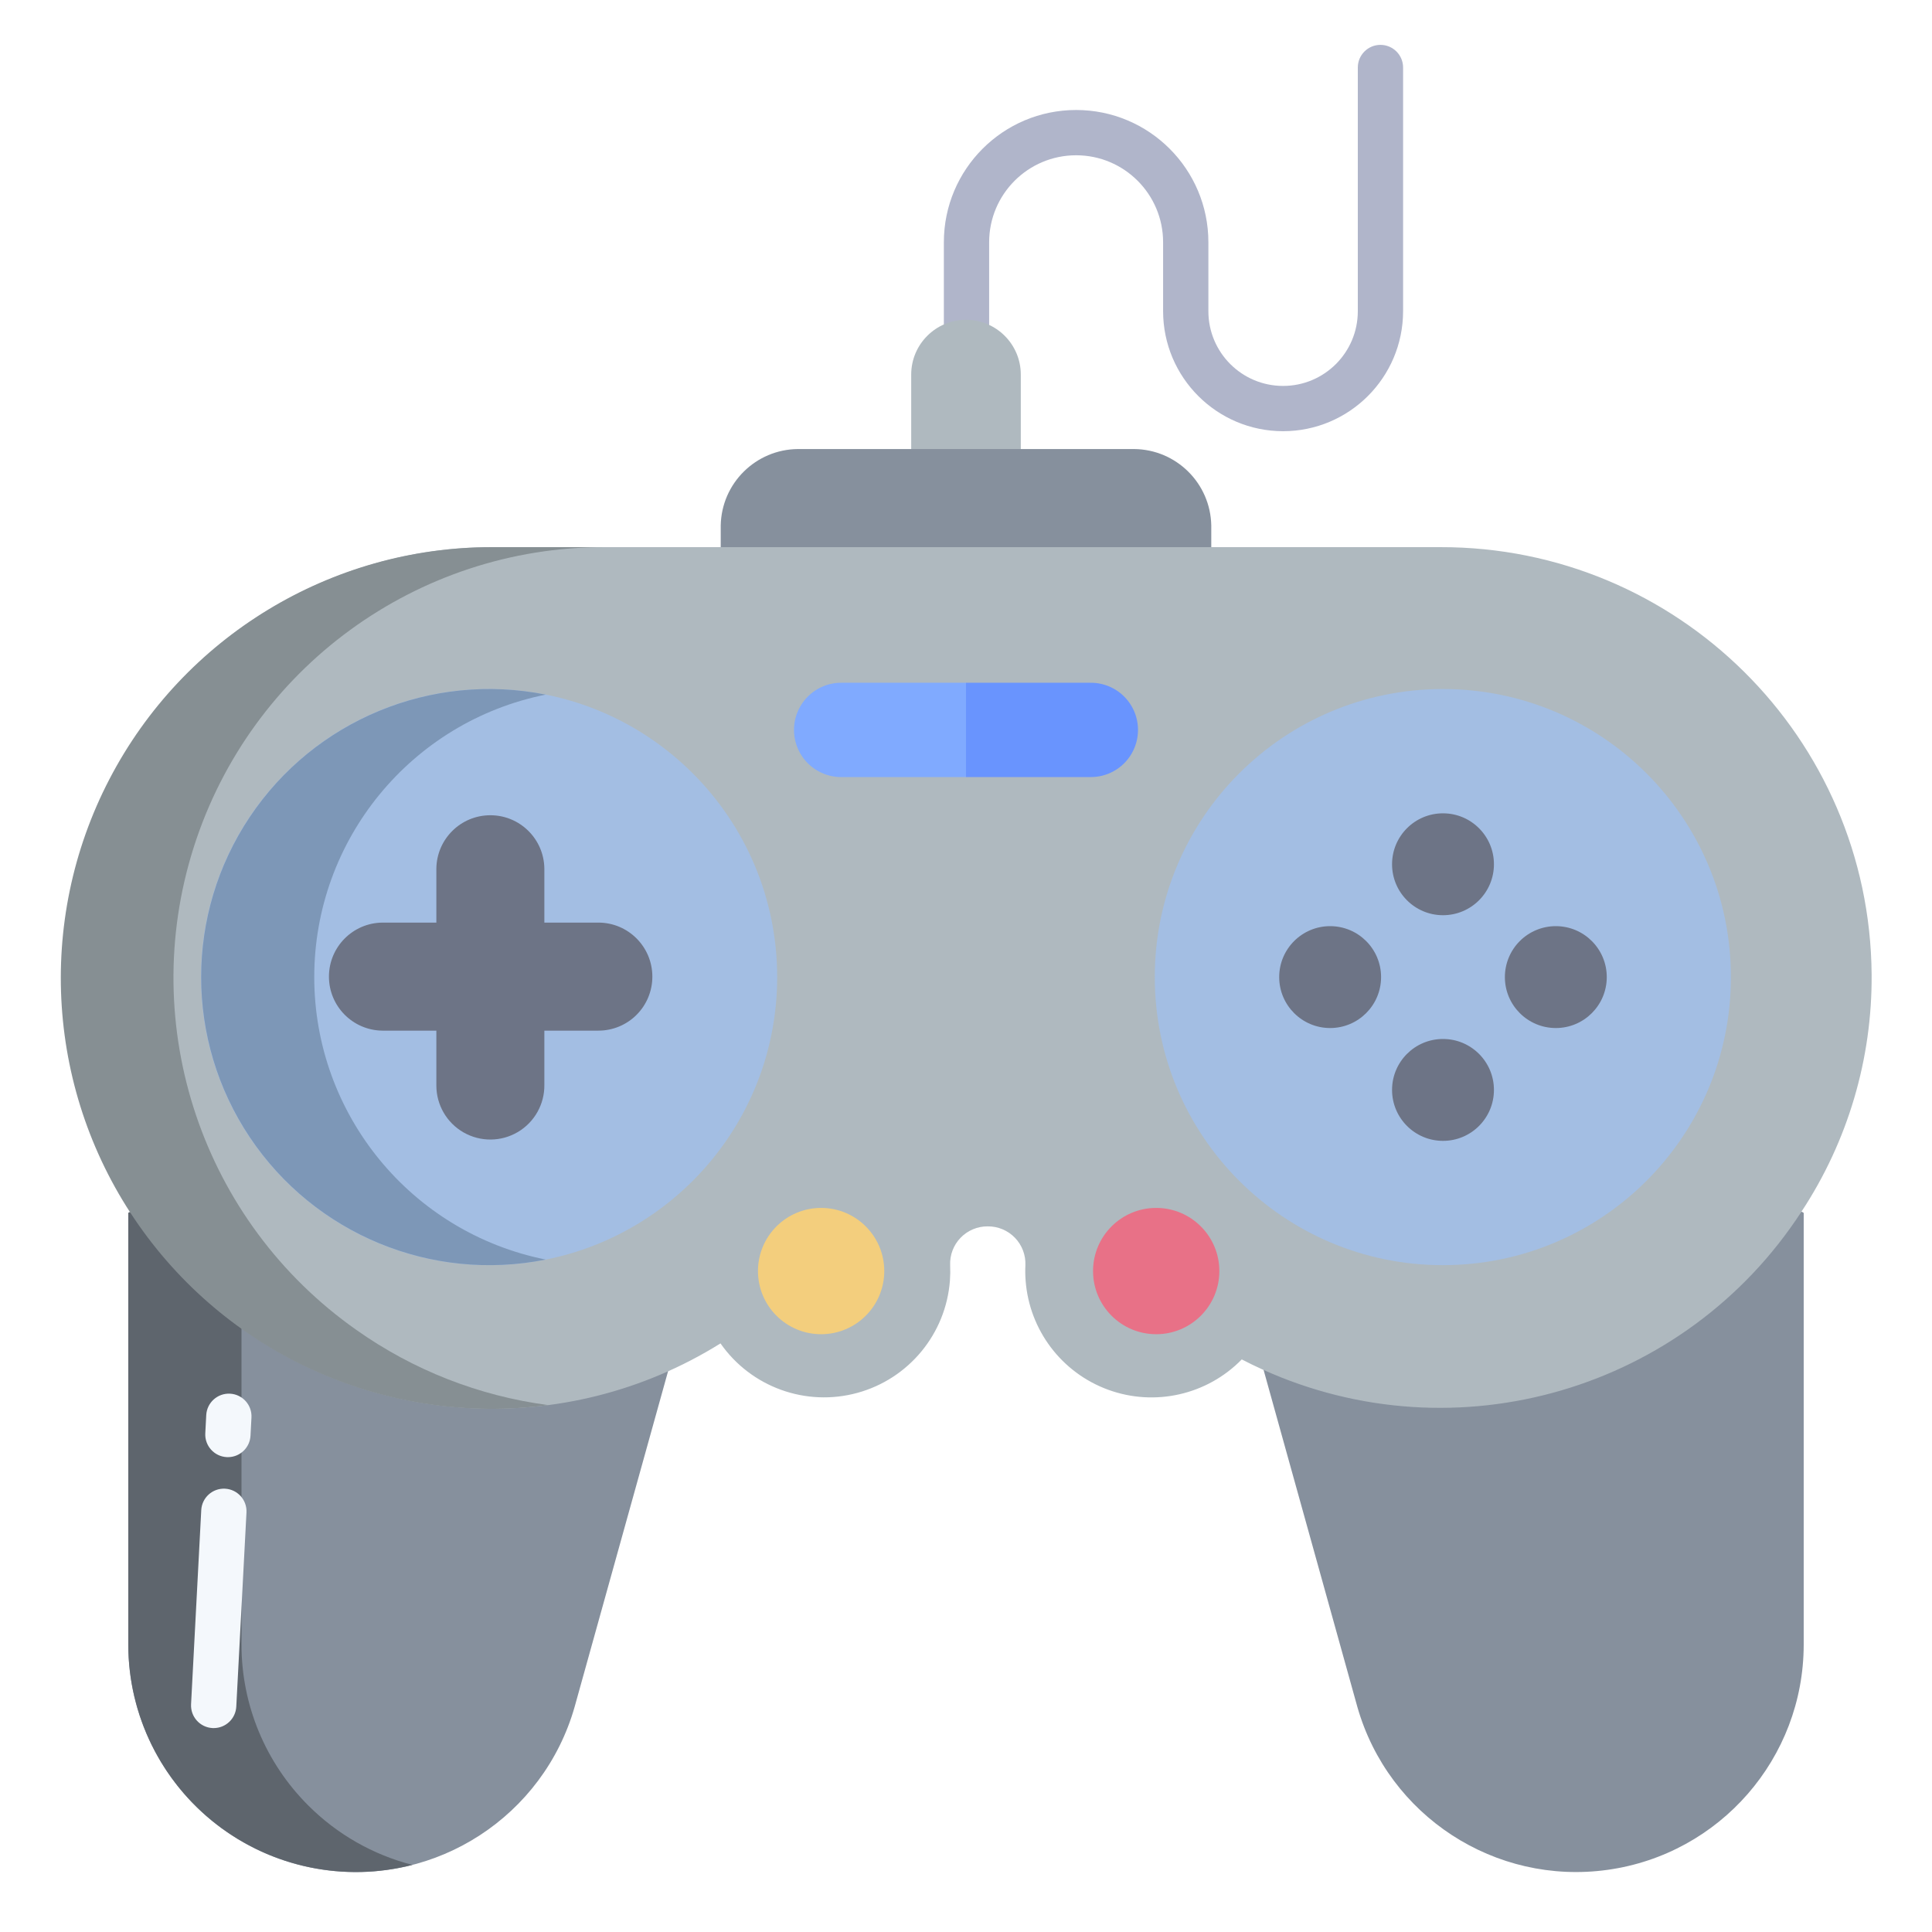
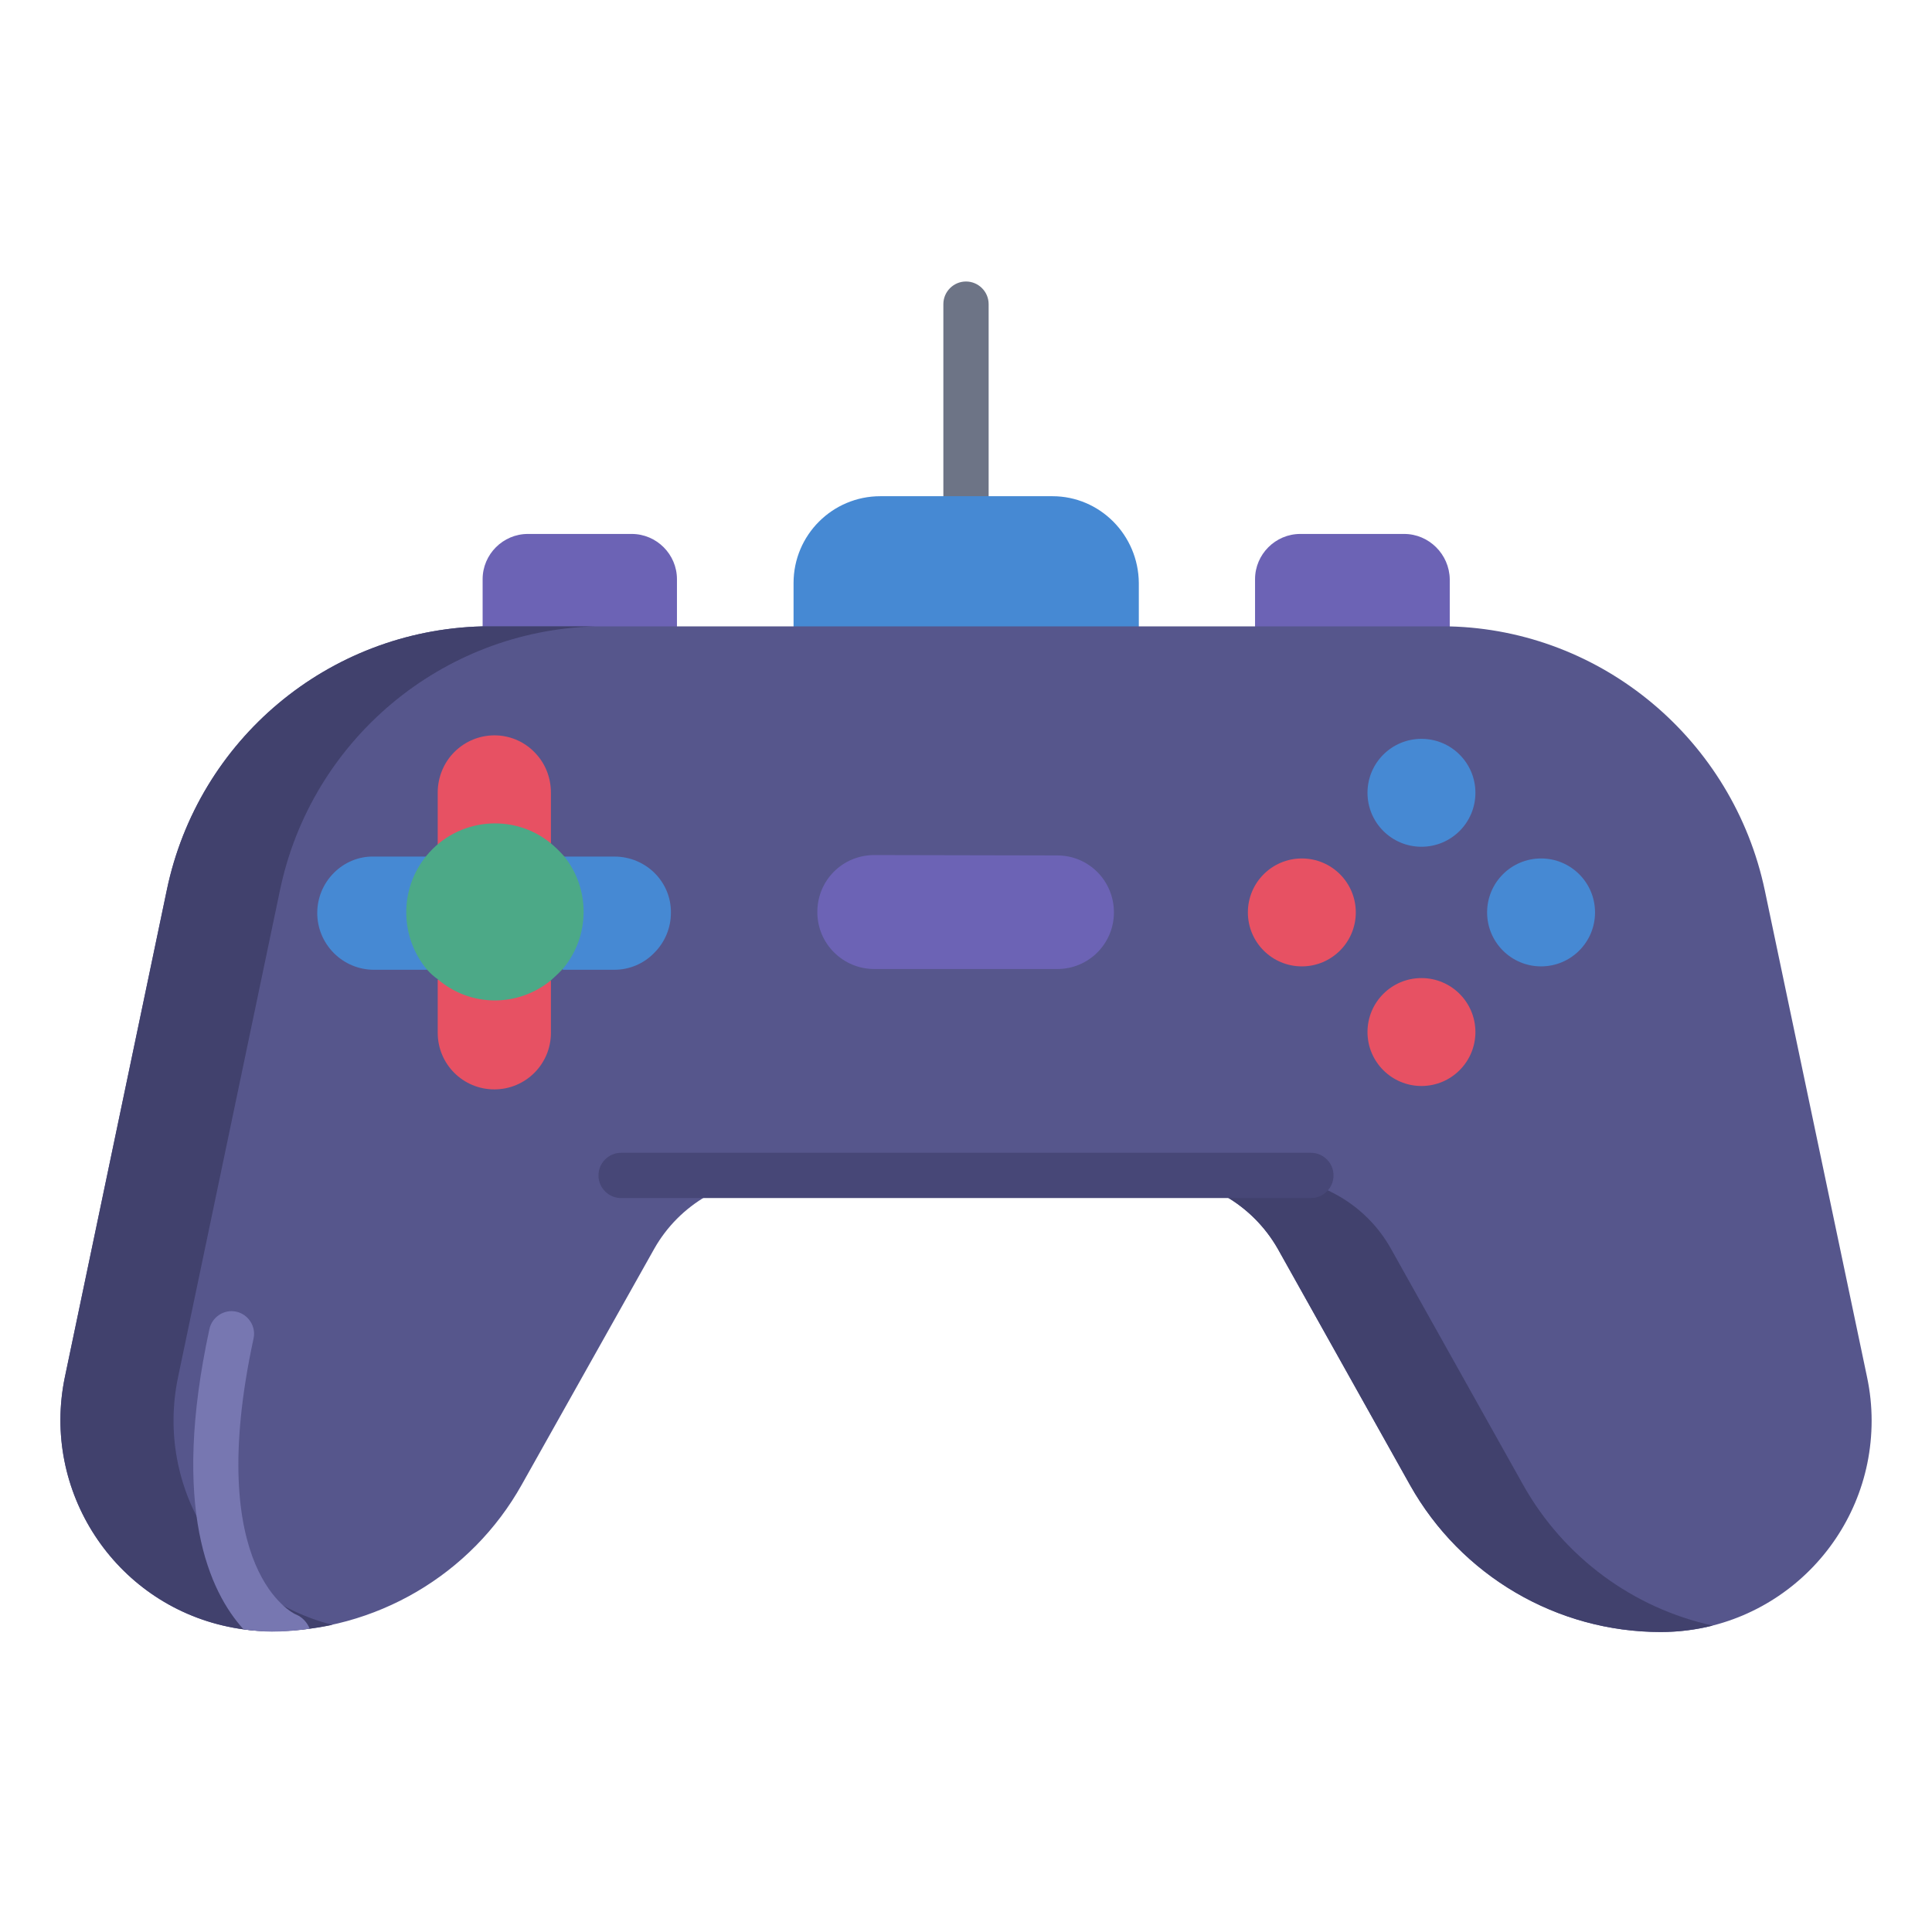
- <svg xmlns="http://www.w3.org/2000/svg" id="Layer_1" height="512" viewBox="0 0 512 512" width="512" data-name="Layer 1">
-   <path d="m340.034 114.275a31.837 31.837 0 0 1 -31.8-31.8v-18.275a23.049 23.049 0 1 0 -46.1 0v21.848a6 6 0 0 1 -12 0v-21.848a35.049 35.049 0 1 1 70.1 0v18.274a19.8 19.8 0 1 0 39.6 0v-64.584a6 6 0 1 1 12 0v64.584a31.837 31.837 0 0 1 -31.8 31.801z" fill="#b0b5ca" />
-   <path d="m477.46 321.11-143.095 40.14 25.352 91.11a60.3 60.3 0 0 0 118.283-16.49v-114.44z" fill="#86909d" />
-   <path d="m34.37 321.23-.37.2v114.44a60.295 60.295 0 0 0 118.275 16.49l25.368-91.11z" fill="#86909d" />
-   <path d="m81.7 478.47a60.139 60.139 0 0 1 -17.7-42.6v-106.364l-29.63-8.276-.37.2v114.44a60.323 60.323 0 0 0 75.3 58.352 60.18 60.18 0 0 1 -27.6-15.752z" fill="#5e656d" />
-   <path d="m270.52 99.27v23h-29.04v-23a14.52 14.52 0 1 1 29.04 0z" fill="#afb9bf" />
-   <path d="m300.52 119h-89.04a20.641 20.641 0 0 0 -20.48 20.27v9.73h130v-9.73a20.641 20.641 0 0 0 -20.48-20.27z" fill="#86909d" />
-   <path d="m381.73 145h-251.46a114.165 114.165 0 1 0 60.67 211.014 33.463 33.463 0 0 0 60.8-16.64 34.544 34.544 0 0 0 .06-4.062 9.885 9.885 0 0 1 9.94-10.312h.02a9.9 9.9 0 0 1 9.98 10.32 32.394 32.394 0 0 0 .06 4.055 33.451 33.451 0 0 0 57.28 20.884q2.685 1.395 5.43 2.635a114.179 114.179 0 0 0 142.89-41.783 112.641 112.641 0 0 0 18.6-62.9 114.082 114.082 0 0 0 -114.27-113.211z" fill="#afb9bf" />
-   <path d="m382.38 182.6a76.34 76.34 0 1 1 -76.35 76.34 76.342 76.342 0 0 1 76.35-76.34z" fill="#a3bee3" />
-   <path d="m129.62 182.6a76.34 76.34 0 1 1 -76.34 76.34 76.344 76.344 0 0 1 76.34-76.34z" fill="#a3bee3" />
-   <g fill="#6d7486">
-     <path d="m412.31 245.44a13.5 13.5 0 1 1 -13.5 13.5 13.493 13.493 0 0 1 13.5-13.5z" />
-     <path d="m382.4 215.54a13.5 13.5 0 1 1 -13.49 13.49 13.493 13.493 0 0 1 13.49-13.49z" />
-     <path d="m382.4 275.34a13.5 13.5 0 1 1 -13.49 13.5 13.5 13.5 0 0 1 13.49-13.5z" />
-     <path d="m352.5 245.44a13.5 13.5 0 1 1 -13.5 13.5 13.5 13.5 0 0 1 13.5-13.5z" />
+ <svg xmlns="http://www.w3.org/2000/svg" id="Layer_1" enable-background="new 0 0 512 512" height="512" viewBox="0 0 512 512" width="512">
+   <path d="m256 138.5c-3.3 0-6-2.7-6-6v-51.9c0-3.3 2.7-6 6-6s6 2.7 6 6v51.9c0 3.3-2.7 6-6 6z" fill="#6d7486" />
+   <path d="m301.8 154.5v13h-91.5v-13c0-12.7 10.3-23 23-23h45.6c12.6 0 22.8 10.3 22.9 23z" fill="#4689d3" />
+   <g fill="#6c63b5">
+     <path d="m372.1 141.5h-27.5c-6.6 0-12 5.4-12 12v14h49.4 2.2v-14c-.1-6.6-5.5-12-12.1-12z" />
+     <path d="m167.4 141.5h-27.5c-6.6 0-12 5.4-12 12v14h2.2 49.3v-14c0-6.6-5.4-12-12-12z" />
  </g>
-   <path d="m306.4 320.11a16.735 16.735 0 1 1 -16.73 16.73 16.73 16.73 0 0 1 16.73-16.73z" fill="#e87187" />
-   <path d="m288.73 180.94a12.5 12.5 0 1 1 0 24.99h-32.73v-24.99z" fill="#6994fe" />
-   <path d="m256 180.94v24.99h-32.73a12.5 12.5 0 1 1 0-24.99z" fill="#80aaff" />
-   <path d="m217.6 320.11a16.735 16.735 0 1 1 -16.73 16.73 16.73 16.73 0 0 1 16.73-16.73z" fill="#f3ce7d" />
-   <path d="m172.88 258.82a14.291 14.291 0 0 1 -14.29 14.31h-14.33v14.31a14.311 14.311 0 1 1 -28.62.24v-14.55h-14.32a14.316 14.316 0 0 1 0-28.63h14.32v-14.31a14.311 14.311 0 0 1 28.62 0v14.31h14.31a14.308 14.308 0 0 1 14.31 14.31z" fill="#6d7486" />
-   <path d="m94.38 352.4a114.108 114.108 0 0 1 65.89-207.4h-30a114.175 114.175 0 1 0 15 227.363 113.736 113.736 0 0 1 -50.89-19.963z" fill="#868f93" />
-   <path d="m83.28 258.94a76.361 76.361 0 0 1 61.342-74.858 76.34 76.34 0 1 0 0 149.716 76.361 76.361 0 0 1 -61.342-74.858z" fill="#7d97b7" />
-   <path d="m56.631 457.962c-.106 0-.213 0-.319-.008a6 6 0 0 1 -5.678-6.306l2.7-51.451a6 6 0 0 1 11.984.629l-2.7 51.451a6 6 0 0 1 -5.987 5.685z" fill="#f4f8fc" />
-   <path d="m60.4 386.159c-.106 0-.213 0-.32-.009a6 6 0 0 1 -5.677-6.306l.253-4.827a6 6 0 1 1 11.984.629l-.254 4.827a6 6 0 0 1 -5.986 5.686z" fill="#f4f8fc" />
+   <path d="m494.8 365-27.1-129c-8.4-39.9-43.1-69-83.6-70h-256.4c-40.7 1.1-75.2 30-83.5 69.9l-27 129c-6.3 30.2 13.1 59.9 43.3 66.2 3.8.8 7.6 1.2 11.4 1.2 27.5 0 53-14.9 66.4-38.9l35.1-62.5c6.7-11.8 19.2-19 32.7-18.9h99.8c13.5-.1 26 7.2 32.7 18.9l35.1 62.7c13.5 24 38.9 38.9 66.4 38.9 30.9 0 55.9-25.1 55.9-56 0-3.9-.4-7.7-1.2-11.5z" fill="#56568c" />
+   <path d="m112.9 227h-13.8c-4-.1-7.8 1.5-10.6 4.3-5.9 5.9-5.9 15.4 0 21.3 2.8 2.8 6.6 4.4 10.6 4.4h14.1z" fill="#4689d3" />
+   <path d="m162.8 227h-13.4l-.1-.1-.2 30 .1.1h13.6c4 0 7.8-1.6 10.6-4.5 2.8-2.8 4.4-6.6 4.4-10.6.1-8.2-6.6-14.9-15-14.9.1 0 .1 0 0 0z" fill="#4689d3" />
+   <g fill="#e75163">
+     <path d="m141.6 199.3c-5.8-5.9-15.3-5.9-21.2 0-2.8 2.8-4.4 6.7-4.4 10.7v13.9l30-.3v-13.5c0-4.2-1.6-8-4.4-10.8z" />
+     <path d="m116 273.7c0 8.3 6.7 15 15 15s15-6.7 15-15v-13.8l-30-.3z" />
+     <path d="m345 227.5c7.9 0 14.3 6.4 14.3 14.3s-6.4 14.3-14.3 14.3-14.3-6.4-14.3-14.3c0-7.9 6.4-14.3 14.3-14.3z" />
+     <circle cx="376.7" cy="273.5" r="14.3" />
+   </g>
+   <path d="m408.4 227.5c7.9 0 14.3 6.4 14.3 14.3s-6.4 14.3-14.3 14.3-14.3-6.4-14.3-14.3c0-7.9 6.4-14.3 14.3-14.3z" fill="#4689d3" />
+   <path d="m376.7 195.8c7.9 0 14.3 6.4 14.3 14.3s-6.4 14.3-14.3 14.3-14.3-6.4-14.3-14.3c0-7.9 6.4-14.3 14.3-14.3z" fill="#4689d3" />
+   <path d="m280.2 226.7c8.3 0 15 6.7 15 15.1 0 8.3-6.7 15-15 15h-48.5c-8.3 0-15.1-6.7-15.1-15.1s6.7-15.1 15.1-15.1z" fill="#6c63b5" />
+   <path d="m149.4 226.8c-1.1-1.2-2.2-2.3-3.4-3.3-10-8.2-24.8-6.7-33 3.3-7.2 8.8-7.1 21.5.2 30.2.8.9 1.8 1.8 2.8 2.5 8.6 7.4 21.2 7.5 30 .3 1.1-1 2.2-2 3.2-3.1 7.2-8.6 7.3-21.2.2-29.9z" fill="#4ca987" />
+   <g fill="#41416d">
+     <path d="m47.2 364.9 27-129c8.3-39.8 42.9-68.8 83.5-69.9h-30c-40.7 1.1-75.2 30-83.5 69.9l-27 129c-6.3 30.2 13.1 59.9 43.3 66.2 3.8.8 7.6 1.2 11.4 1.2 5.5 0 11-.6 16.2-1.7-28.9-7.3-47.1-36.2-40.9-65.7z" />
+     <path d="m403.7 393.6-35.1-62.7c-6.6-11.8-19.2-19-32.7-18.9h-30c13.5-.1 26 7.2 32.7 18.9l35.1 62.7c13.5 24 38.9 38.9 66.4 38.9 4.8 0 9.4-.6 13.8-1.7-21-4.6-39.4-18-50.2-37.2z" />
+   </g>
+   <path d="m347.4 317.5h-182.8c-3.3 0-6-2.7-6-6s2.7-6 6-6h182.8c3.3 0 6 2.7 6 6s-2.7 6-6 6z" fill="#474777" />
+   <path d="m78.3 427.8c-.2-.1-24.5-11.1-11.1-73.1.7-3.2-1.4-6.4-4.6-7.1s-6.4 1.4-7.1 4.6c-10.3 47.6.054 69.7 9.054 79.6 2.4.3 4.946.6 7.446.6 3.4 0 6.686-.273 10.086-.773-.7-1.7-1.986-3.127-3.786-3.827z" fill="#7777b1" />
</svg>
